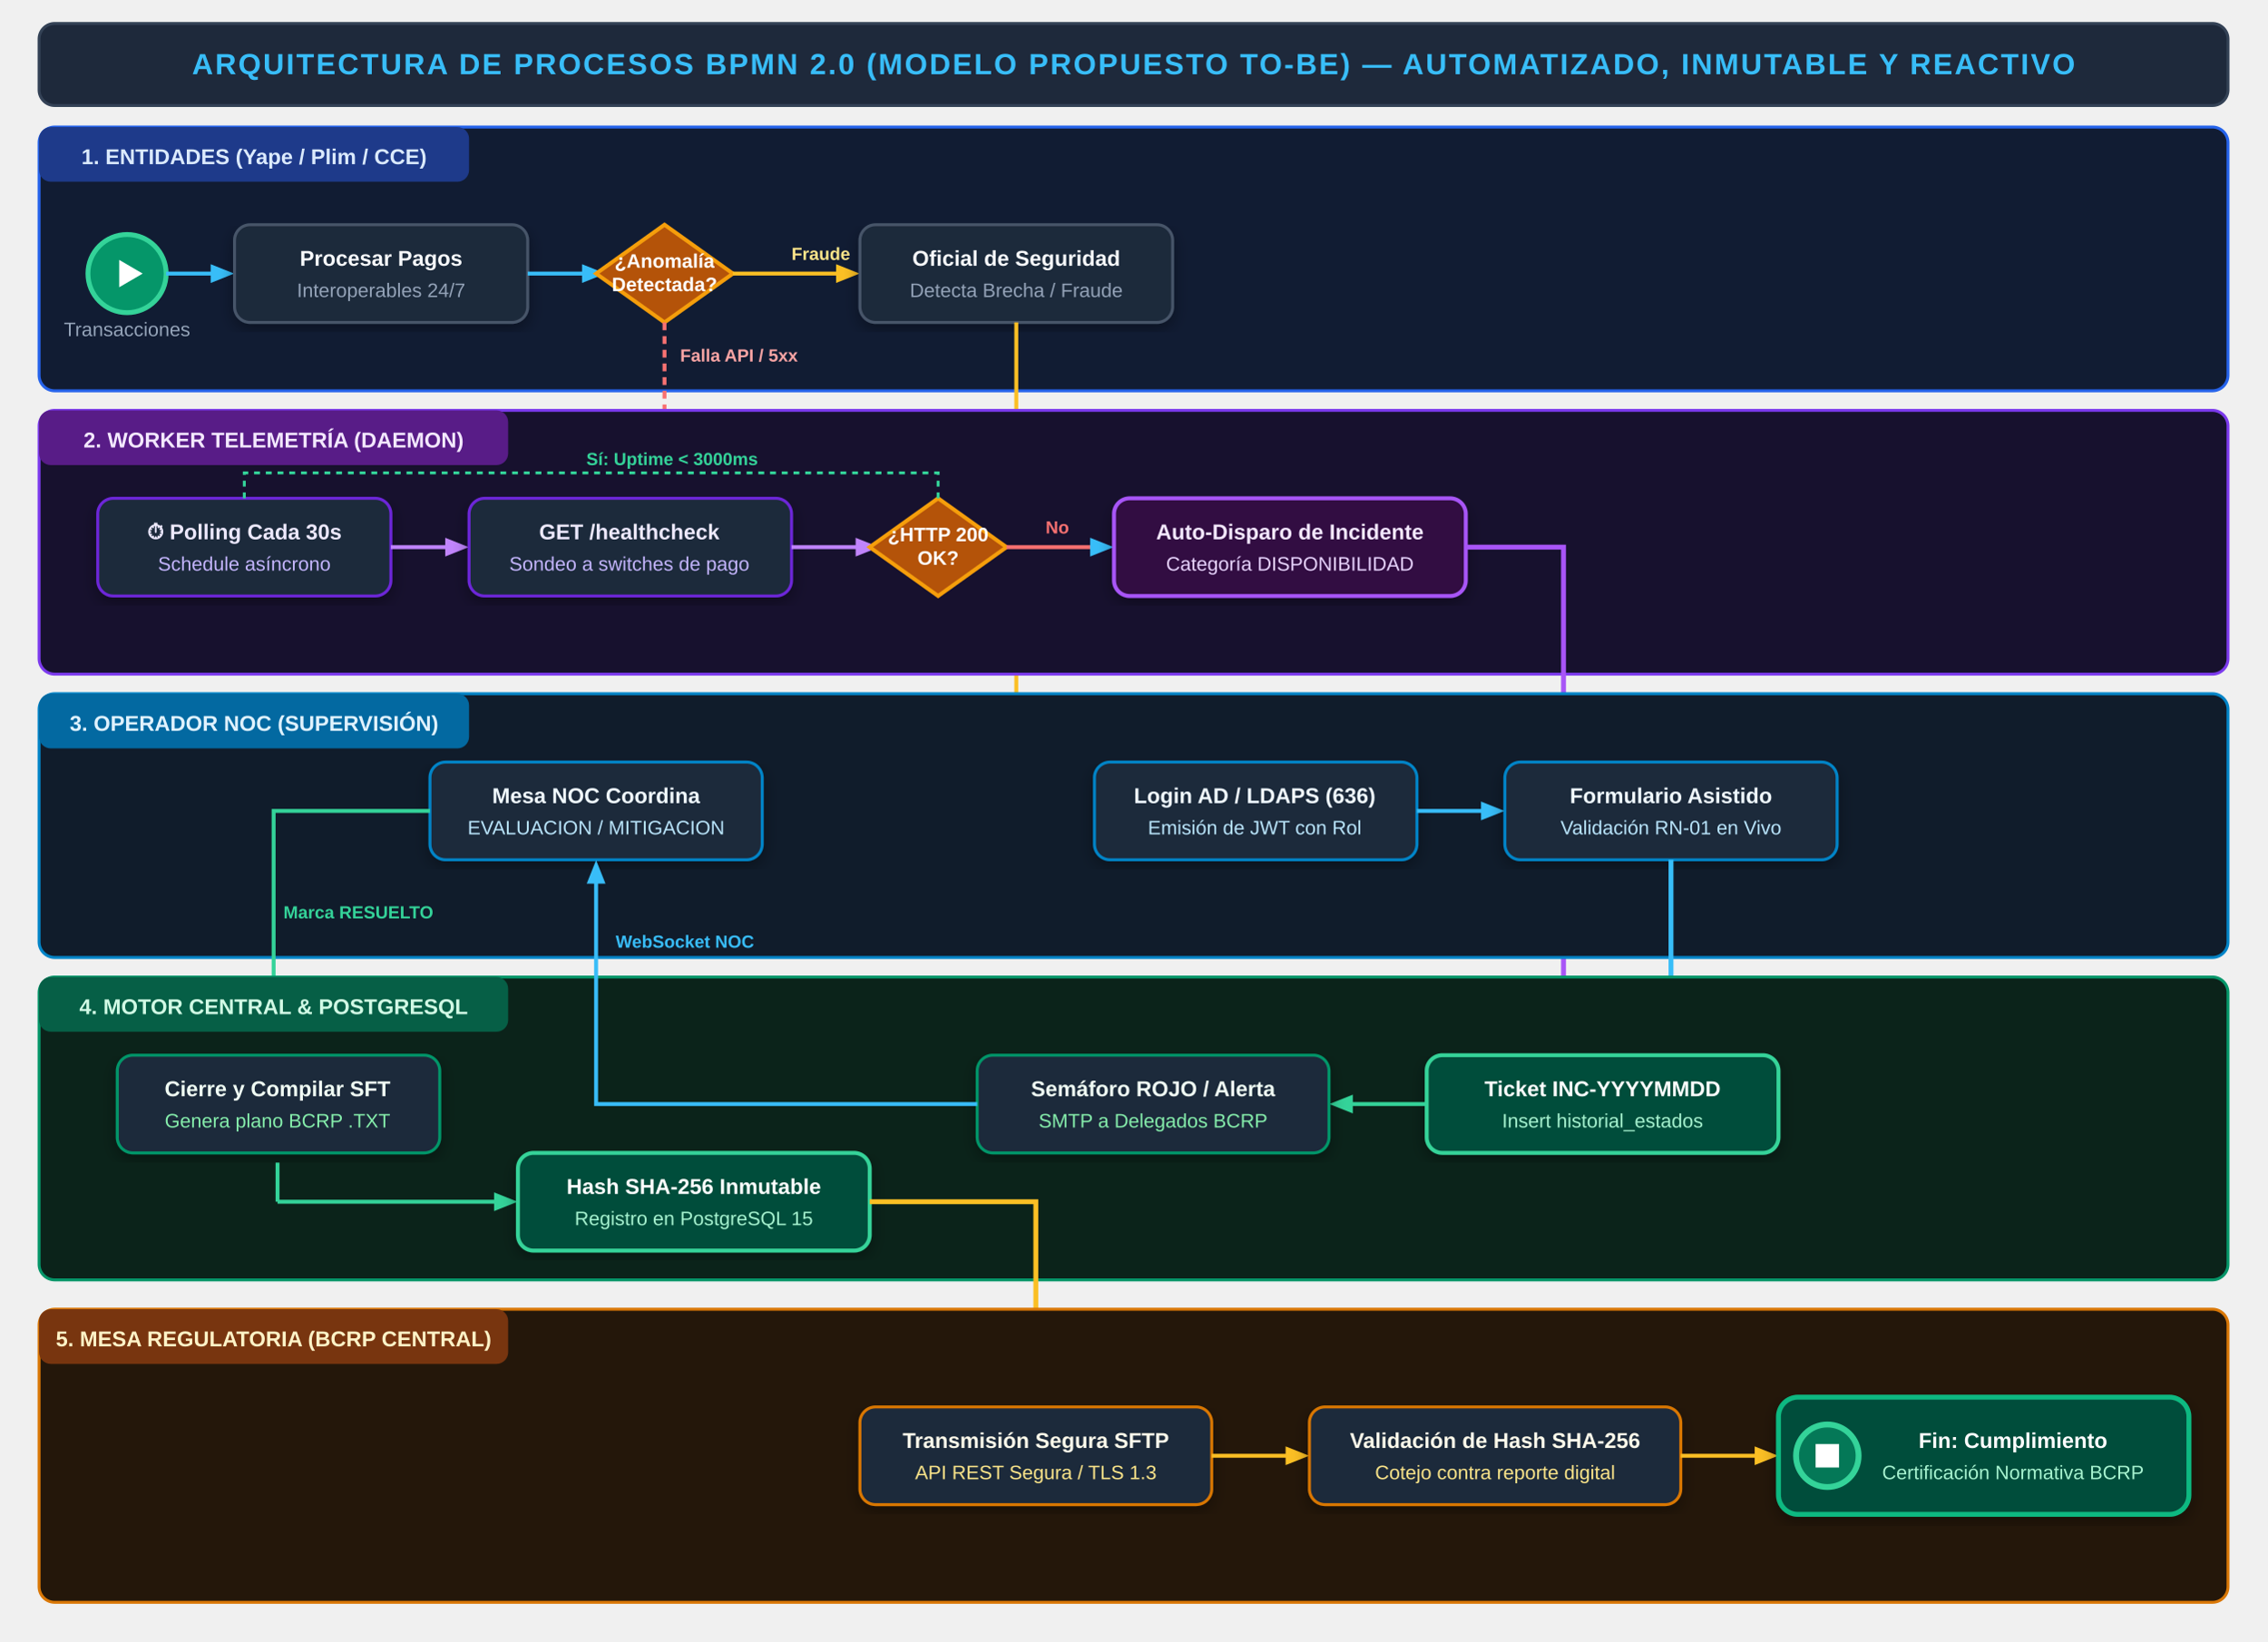
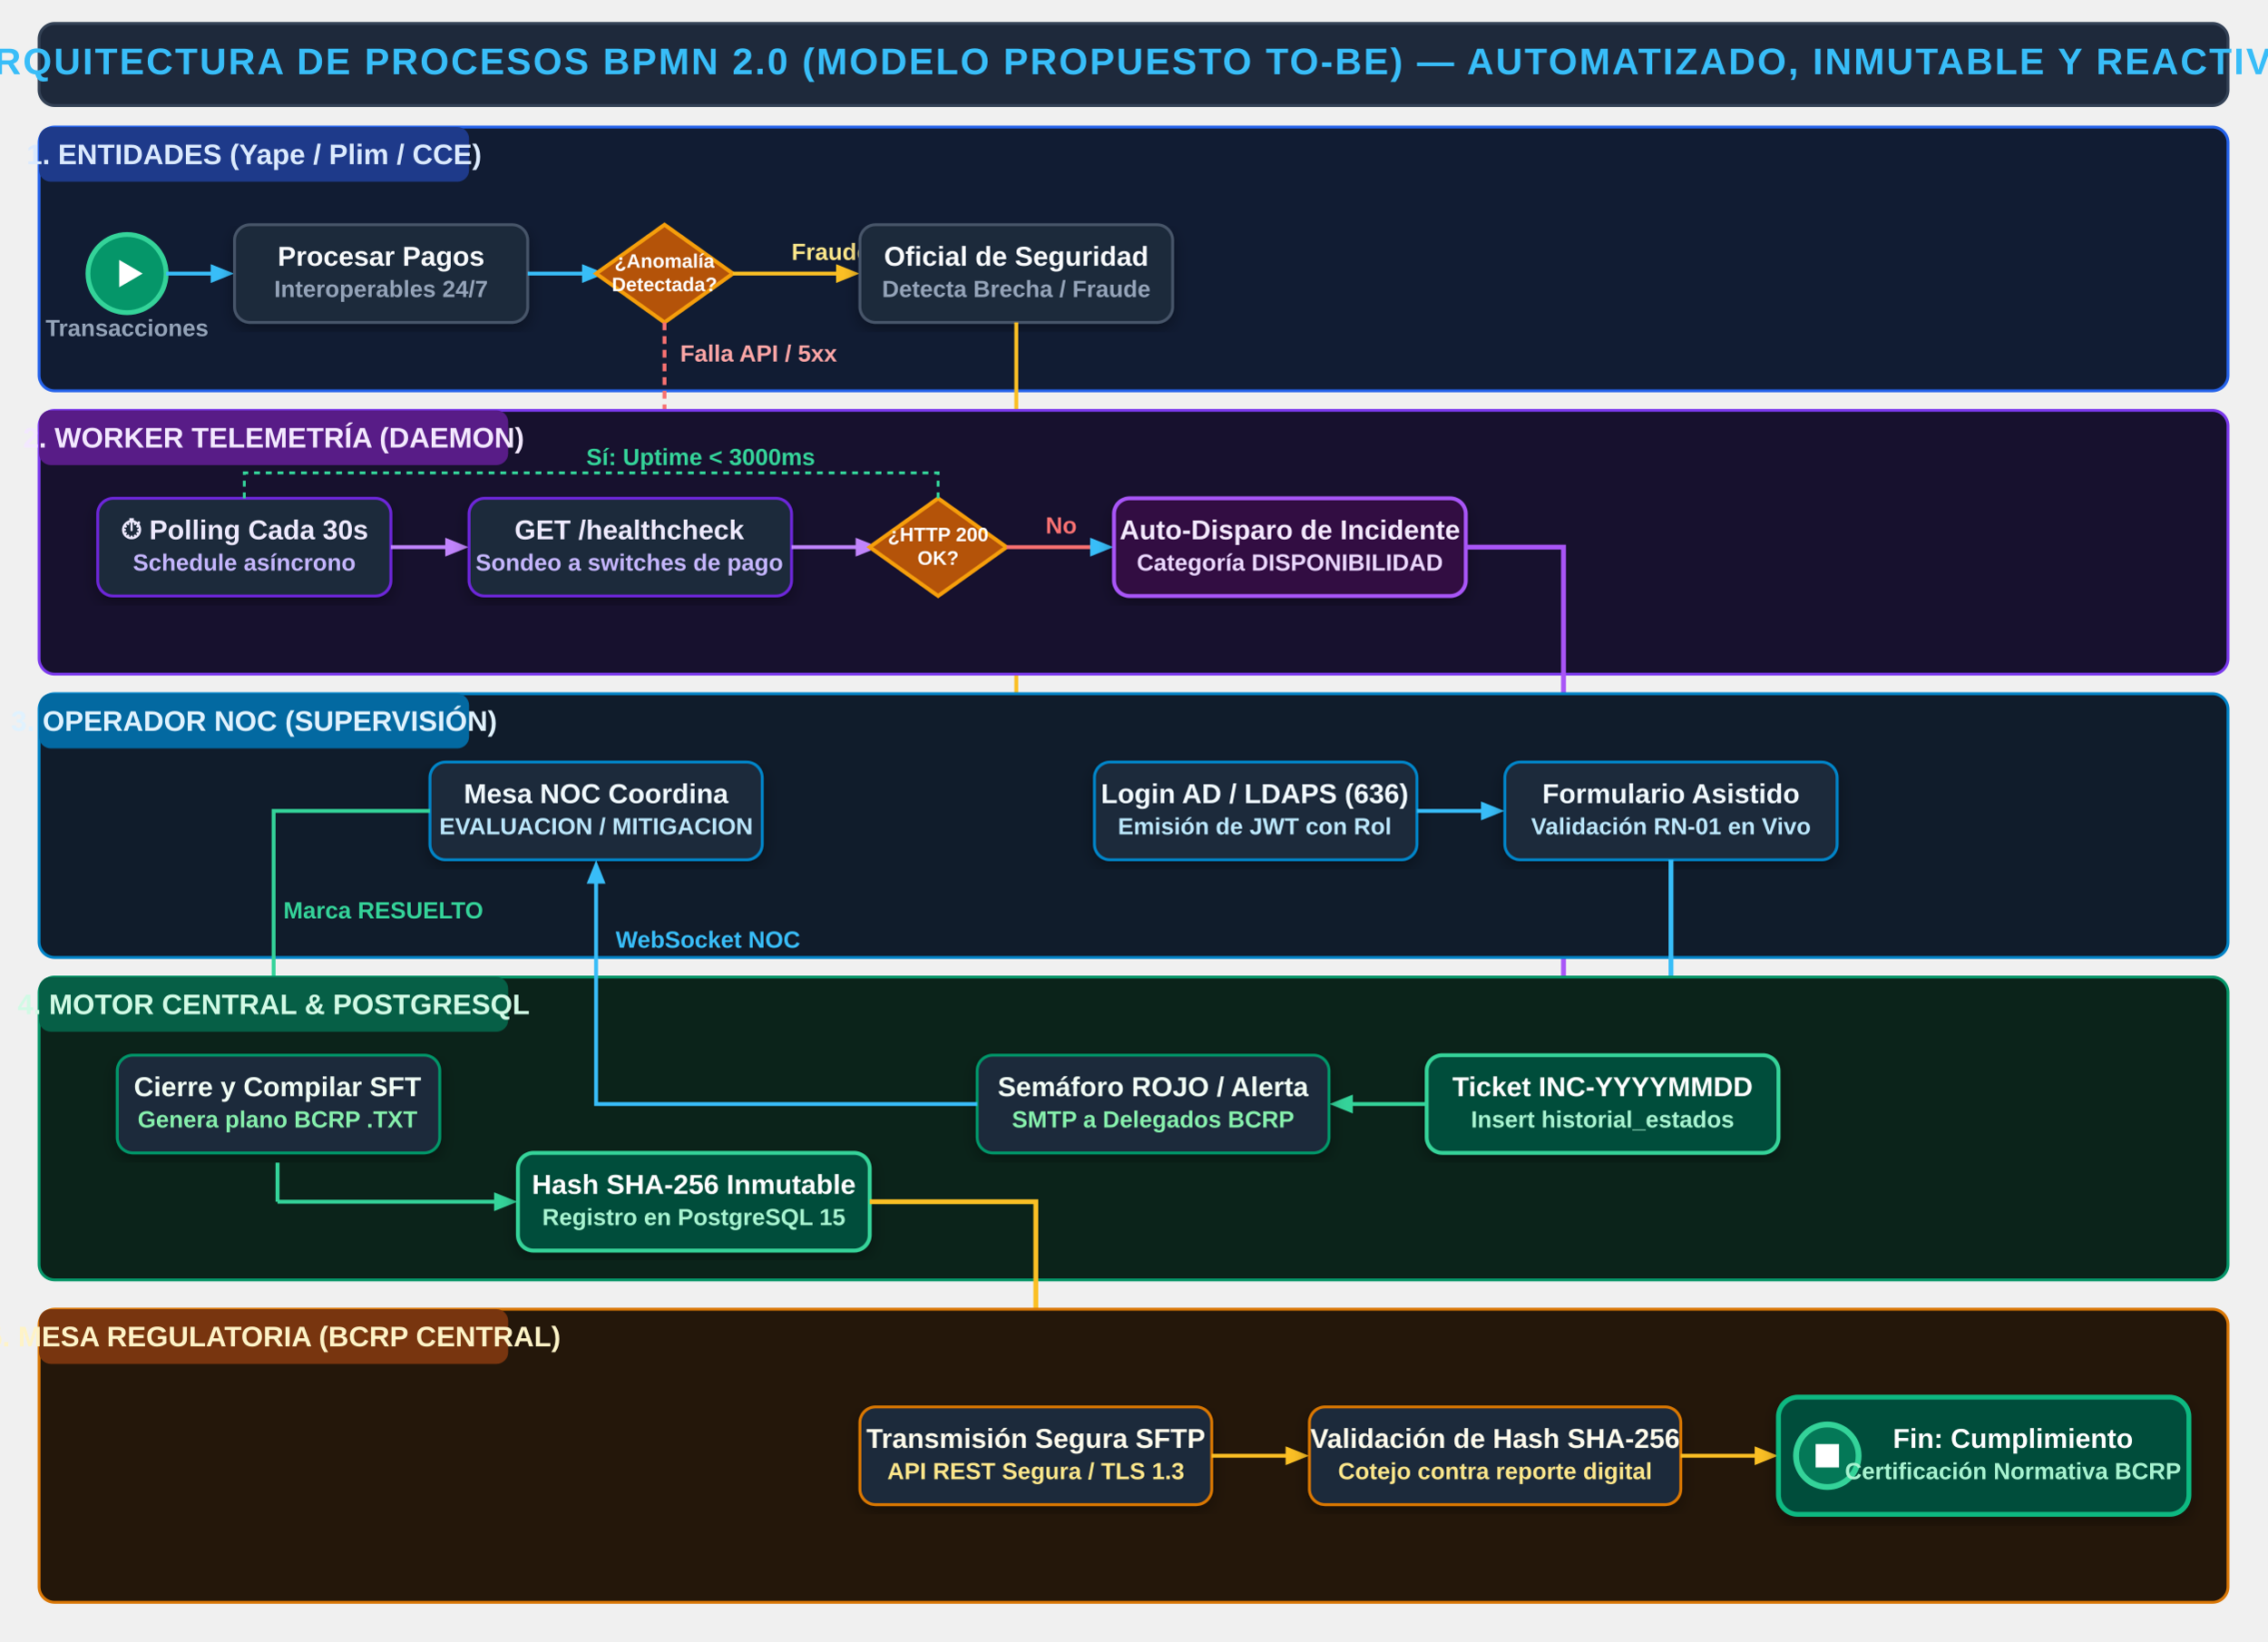
<svg xmlns="http://www.w3.org/2000/svg" viewBox="0 0 1160 840" width="1160" height="840" style="background:#0F172A; font-family:'Segoe UI', Arial, sans-serif;">
  <defs>
    <marker id="arr-blue" viewBox="0 0 10 10" refX="6" refY="5" markerWidth="6" markerHeight="6" orient="auto-start-reverse">
      <path d="M 0 1 L 10 5 L 0 9 z" fill="#38BDF8" />
    </marker>
    <marker id="arr-green" viewBox="0 0 10 10" refX="6" refY="5" markerWidth="6" markerHeight="6" orient="auto-start-reverse">
      <path d="M 0 1 L 10 5 L 0 9 z" fill="#34D399" />
    </marker>
    <marker id="arr-amber" viewBox="0 0 10 10" refX="6" refY="5" markerWidth="6" markerHeight="6" orient="auto-start-reverse">
      <path d="M 0 1 L 10 5 L 0 9 z" fill="#FBBF24" />
    </marker>
    <marker id="arr-purple" viewBox="0 0 10 10" refX="6" refY="5" markerWidth="6" markerHeight="6" orient="auto-start-reverse">
      <path d="M 0 1 L 10 5 L 0 9 z" fill="#C084FC" />
    </marker>
    <filter id="card-shadow" x="-5%" y="-5%" width="110%" height="115%">
      <feDropShadow dx="0" dy="3" stdDeviation="4" flood-color="#000000" flood-opacity="0.35" />
    </filter>
  </defs>
  <rect x="20" y="12" width="1120" height="42" rx="8" fill="#1E293B" stroke="#334155" stroke-width="1.5" />
-   <text x="580" y="38" fill="#38BDF8" font-size="15" font-weight="bold" text-anchor="middle" letter-spacing="1">
+   <text x="580" y="38" fill="#38BDF8" font-size="19" font-weight="bold" text-anchor="middle" letter-spacing="1">
    ARQUITECTURA DE PROCESOS BPMN 2.0 (MODELO PROPUESTO TO-BE) — AUTOMATIZADO, INMUTABLE Y REACTIVO
  </text>
  <g id="lane1">
    <rect x="20" y="65" width="1120" height="135" rx="8" fill="#111C33" stroke="#2563EB" stroke-width="1.5" />
    <rect x="20" y="65" width="220" height="28" rx="6" fill="#1E3A8A" />
-     <text x="130" y="84" fill="#DBEAFE" font-size="11" font-weight="bold" text-anchor="middle">1. ENTIDADES (Yape / Plim / CCE)</text>
+     <text x="130" y="84" fill="#DBEAFE" font-size="14.5" font-weight="bold" text-anchor="middle">1. ENTIDADES (Yape / Plim / CCE)</text>
    <circle cx="65" cy="140" r="20" fill="#059669" stroke="#34D399" stroke-width="2.5" />
    <polygon points="61,133 73,140 61,147" fill="#FFFFFF" />
-     <text x="65" y="172" fill="#94A3B8" font-size="10" text-anchor="middle">Transacciones</text>
+     <text x="65" y="172" fill="#94A3B8" font-size="12" font-weight="bold" text-anchor="middle">Transacciones</text>
    <line x1="85" y1="140" x2="115" y2="140" stroke="#38BDF8" stroke-width="2" marker-end="url(#arr-blue)" />
    <rect x="120" y="115" width="150" height="50" rx="8" fill="#1E293B" stroke="#475569" stroke-width="1.5" filter="url(#card-shadow)" />
-     <text x="195" y="136" fill="#F8FAFC" font-size="11" font-weight="bold" text-anchor="middle">Procesar Pagos</text>
-     <text x="195" y="152" fill="#94A3B8" font-size="10" text-anchor="middle">Interoperables 24/7</text>
+     <text x="195" y="136" fill="#F8FAFC" font-size="14" font-weight="bold" text-anchor="middle">Procesar Pagos</text>
+     <text x="195" y="152" fill="#94A3B8" font-size="12" font-weight="bold" text-anchor="middle">Interoperables 24/7</text>
    <line x1="270" y1="140" x2="305" y2="140" stroke="#38BDF8" stroke-width="2" marker-end="url(#arr-blue)" />
    <polygon points="340,115 375,140 340,165 305,140" fill="#B45309" stroke="#F59E0B" stroke-width="2" />
    <text x="340" y="137" fill="#FFFFFF" font-size="10" font-weight="bold" text-anchor="middle">¿Anomalía</text>
    <text x="340" y="149" fill="#FFFFFF" font-size="10" font-weight="bold" text-anchor="middle">Detectada?</text>
    <path d="M 340 165 L 340 225" fill="none" stroke="#F87171" stroke-width="2" stroke-dasharray="4,3" marker-end="url(#arr-blue)" />
-     <text x="348" y="185" fill="#FCA5A5" font-size="9" font-weight="bold">Falla API / 5xx</text>
+     <text x="348" y="185" fill="#FCA5A5" font-size="12" font-weight="bold">Falla API / 5xx</text>
    <line x1="375" y1="140" x2="435" y2="140" stroke="#FBBF24" stroke-width="2" marker-end="url(#arr-amber)" />
-     <text x="405" y="133" fill="#FDE68A" font-size="9" font-weight="bold">Fraude</text>
+     <text x="405" y="133" fill="#FDE68A" font-size="12" font-weight="bold">Fraude</text>
    <rect x="440" y="115" width="160" height="50" rx="8" fill="#1E293B" stroke="#475569" stroke-width="1.5" filter="url(#card-shadow)" />
-     <text x="520" y="136" fill="#F8FAFC" font-size="11" font-weight="bold" text-anchor="middle">Oficial de Seguridad</text>
-     <text x="520" y="152" fill="#94A3B8" font-size="10" text-anchor="middle">Detecta Brecha / Fraude</text>
+     <text x="520" y="136" fill="#F8FAFC" font-size="14" font-weight="bold" text-anchor="middle">Oficial de Seguridad</text>
+     <text x="520" y="152" fill="#94A3B8" font-size="12" font-weight="bold" text-anchor="middle">Detecta Brecha / Fraude</text>
    <path d="M 520 165 L 520 380 L 555 380" fill="none" stroke="#FBBF24" stroke-width="2" marker-end="url(#arr-amber)" />
  </g>
  <g id="lane2">
    <rect x="20" y="210" width="1120" height="135" rx="8" fill="#17112E" stroke="#7C3AED" stroke-width="1.5" />
    <rect x="20" y="210" width="240" height="28" rx="6" fill="#581C87" />
-     <text x="140" y="229" fill="#F3E8FF" font-size="11" font-weight="bold" text-anchor="middle">2. WORKER TELEMETRÍA (DAEMON)</text>
+     <text x="140" y="229" fill="#F3E8FF" font-size="14.5" font-weight="bold" text-anchor="middle">2. WORKER TELEMETRÍA (DAEMON)</text>
    <rect x="50" y="255" width="150" height="50" rx="8" fill="#1E293B" stroke="#6D28D9" stroke-width="1.5" filter="url(#card-shadow)" />
-     <text x="125" y="276" fill="#EDE9FE" font-size="11" font-weight="bold" text-anchor="middle">⏱️ Polling Cada 30s</text>
-     <text x="125" y="292" fill="#C4B5FD" font-size="10" text-anchor="middle">Schedule asíncrono</text>
+     <text x="125" y="276" fill="#EDE9FE" font-size="14" font-weight="bold" text-anchor="middle">⏱️ Polling Cada 30s</text>
+     <text x="125" y="292" fill="#C4B5FD" font-size="12" font-weight="bold" text-anchor="middle">Schedule asíncrono</text>
    <line x1="200" y1="280" x2="235" y2="280" stroke="#C084FC" stroke-width="2" marker-end="url(#arr-purple)" />
    <rect x="240" y="255" width="165" height="50" rx="8" fill="#1E293B" stroke="#6D28D9" stroke-width="1.5" filter="url(#card-shadow)" />
-     <text x="322" y="276" fill="#EDE9FE" font-size="11" font-weight="bold" text-anchor="middle">GET /healthcheck</text>
-     <text x="322" y="292" fill="#C4B5FD" font-size="10" text-anchor="middle">Sondeo a switches de pago</text>
+     <text x="322" y="276" fill="#EDE9FE" font-size="14" font-weight="bold" text-anchor="middle">GET /healthcheck</text>
+     <text x="322" y="292" fill="#C4B5FD" font-size="12" font-weight="bold" text-anchor="middle">Sondeo a switches de pago</text>
    <line x1="405" y1="280" x2="445" y2="280" stroke="#C084FC" stroke-width="2" marker-end="url(#arr-purple)" />
    <polygon points="480,255 515,280 480,305 445,280" fill="#B45309" stroke="#F59E0B" stroke-width="2" />
    <text x="480" y="277" fill="#FFFFFF" font-size="10" font-weight="bold" text-anchor="middle">¿HTTP 200</text>
    <text x="480" y="289" fill="#FFFFFF" font-size="10" font-weight="bold" text-anchor="middle">OK?</text>
    <path d="M 480 255 L 480 242 L 125 242 L 125 255" fill="none" stroke="#34D399" stroke-width="1.5" stroke-dasharray="3,3" />
-     <text x="300" y="238" fill="#34D399" font-size="9" font-weight="bold">Sí: Uptime &lt; 3000ms</text>
+     <text x="300" y="238" fill="#34D399" font-size="12" font-weight="bold">Sí: Uptime &lt; 3000ms</text>
    <line x1="515" y1="280" x2="565" y2="280" stroke="#F87171" stroke-width="2" marker-end="url(#arr-blue)" />
-     <text x="535" y="273" fill="#F87171" font-size="9" font-weight="bold">No</text>
+     <text x="535" y="273" fill="#F87171" font-size="12" font-weight="bold">No</text>
    <rect x="570" y="255" width="180" height="50" rx="8" fill="#311042" stroke="#A855F7" stroke-width="2" filter="url(#card-shadow)" />
-     <text x="660" y="276" fill="#F3E8FF" font-size="11" font-weight="bold" text-anchor="middle">Auto-Disparo de Incidente</text>
-     <text x="660" y="292" fill="#E9D5FF" font-size="10" text-anchor="middle">Categoría DISPONIBILIDAD</text>
+     <text x="660" y="276" fill="#F3E8FF" font-size="14" font-weight="bold" text-anchor="middle">Auto-Disparo de Incidente</text>
+     <text x="660" y="292" fill="#E9D5FF" font-size="12" font-weight="bold" text-anchor="middle">Categoría DISPONIBILIDAD</text>
    <path d="M 750 280 L 800 280 L 800 525" fill="none" stroke="#A855F7" stroke-width="2.5" marker-end="url(#arr-purple)" />
  </g>
  <g id="lane3">
    <rect x="20" y="355" width="1120" height="135" rx="8" fill="#101C2B" stroke="#0284C7" stroke-width="1.5" />
    <rect x="20" y="355" width="220" height="28" rx="6" fill="#0369A1" />
-     <text x="130" y="374" fill="#E0F2FE" font-size="11" font-weight="bold" text-anchor="middle">3. OPERADOR NOC (SUPERVISIÓN)</text>
+     <text x="130" y="374" fill="#E0F2FE" font-size="14.5" font-weight="bold" text-anchor="middle">3. OPERADOR NOC (SUPERVISIÓN)</text>
    <rect x="560" y="390" width="165" height="50" rx="8" fill="#1E293B" stroke="#0284C7" stroke-width="1.5" filter="url(#card-shadow)" />
-     <text x="642" y="411" fill="#F0F9FF" font-size="11" font-weight="bold" text-anchor="middle">Login AD / LDAPS (636)</text>
-     <text x="642" y="427" fill="#BAE6FD" font-size="10" text-anchor="middle">Emisión de JWT con Rol</text>
+     <text x="642" y="411" fill="#F0F9FF" font-size="14" font-weight="bold" text-anchor="middle">Login AD / LDAPS (636)</text>
+     <text x="642" y="427" fill="#BAE6FD" font-size="12" font-weight="bold" text-anchor="middle">Emisión de JWT con Rol</text>
    <line x1="725" y1="415" x2="765" y2="415" stroke="#38BDF8" stroke-width="2" marker-end="url(#arr-blue)" />
    <rect x="770" y="390" width="170" height="50" rx="8" fill="#1E293B" stroke="#0284C7" stroke-width="1.5" filter="url(#card-shadow)" />
-     <text x="855" y="411" fill="#F0F9FF" font-size="11" font-weight="bold" text-anchor="middle">Formulario Asistido</text>
-     <text x="855" y="427" fill="#BAE6FD" font-size="10" text-anchor="middle">Validación RN-01 en Vivo</text>
+     <text x="855" y="411" fill="#F0F9FF" font-size="14" font-weight="bold" text-anchor="middle">Formulario Asistido</text>
+     <text x="855" y="427" fill="#BAE6FD" font-size="12" font-weight="bold" text-anchor="middle">Validación RN-01 en Vivo</text>
    <path d="M 855 440 L 855 525" fill="none" stroke="#38BDF8" stroke-width="2.5" marker-end="url(#arr-blue)" />
    <rect x="220" y="390" width="170" height="50" rx="8" fill="#1E293B" stroke="#0284C7" stroke-width="1.5" filter="url(#card-shadow)" />
-     <text x="305" y="411" fill="#F0F9FF" font-size="11" font-weight="bold" text-anchor="middle">Mesa NOC Coordina</text>
-     <text x="305" y="427" fill="#BAE6FD" font-size="10" text-anchor="middle">EVALUACION / MITIGACION</text>
+     <text x="305" y="411" fill="#F0F9FF" font-size="14" font-weight="bold" text-anchor="middle">Mesa NOC Coordina</text>
+     <text x="305" y="427" fill="#BAE6FD" font-size="12" font-weight="bold" text-anchor="middle">EVALUACION / MITIGACION</text>
    <path d="M 220 415 L 140 415 L 140 525" fill="none" stroke="#34D399" stroke-width="2" marker-end="url(#arr-green)" />
-     <text x="145" y="470" fill="#34D399" font-size="9" font-weight="bold">Marca RESUELTO</text>
+     <text x="145" y="470" fill="#34D399" font-size="12" font-weight="bold">Marca RESUELTO</text>
  </g>
  <g id="lane4">
    <rect x="20" y="500" width="1120" height="155" rx="8" fill="#0B231A" stroke="#059669" stroke-width="1.5" />
    <rect x="20" y="500" width="240" height="28" rx="6" fill="#065F46" />
-     <text x="140" y="519" fill="#D1FAE5" font-size="11" font-weight="bold" text-anchor="middle">4. MOTOR CENTRAL &amp; POSTGRESQL</text>
+     <text x="140" y="519" fill="#D1FAE5" font-size="14.5" font-weight="bold" text-anchor="middle">4. MOTOR CENTRAL &amp; POSTGRESQL</text>
    <rect x="730" y="540" width="180" height="50" rx="8" fill="#064E3B" stroke="#34D399" stroke-width="2" filter="url(#card-shadow)" />
-     <text x="820" y="561" fill="#FFFFFF" font-size="11" font-weight="bold" text-anchor="middle">Ticket INC-YYYYMMDD</text>
-     <text x="820" y="577" fill="#A7F3D0" font-size="10" text-anchor="middle">Insert historial_estados</text>
+     <text x="820" y="561" fill="#FFFFFF" font-size="14" font-weight="bold" text-anchor="middle">Ticket INC-YYYYMMDD</text>
+     <text x="820" y="577" fill="#A7F3D0" font-size="12" font-weight="bold" text-anchor="middle">Insert historial_estados</text>
    <line x1="730" y1="565" x2="685" y2="565" stroke="#34D399" stroke-width="2" marker-end="url(#arr-green)" />
    <rect x="500" y="540" width="180" height="50" rx="8" fill="#1E293B" stroke="#059669" stroke-width="1.5" filter="url(#card-shadow)" />
-     <text x="590" y="561" fill="#F0FDF4" font-size="11" font-weight="bold" text-anchor="middle">Semáforo ROJO / Alerta</text>
-     <text x="590" y="577" fill="#86EFAC" font-size="10" text-anchor="middle">SMTP a Delegados BCRP</text>
+     <text x="590" y="561" fill="#F0FDF4" font-size="14" font-weight="bold" text-anchor="middle">Semáforo ROJO / Alerta</text>
+     <text x="590" y="577" fill="#86EFAC" font-size="12" font-weight="bold" text-anchor="middle">SMTP a Delegados BCRP</text>
    <path d="M 500 565 L 305 565 L 305 445" fill="none" stroke="#38BDF8" stroke-width="2" marker-end="url(#arr-blue)" />
-     <text x="315" y="485" fill="#38BDF8" font-size="9" font-weight="bold">WebSocket NOC</text>
+     <text x="315" y="485" fill="#38BDF8" font-size="12" font-weight="bold">WebSocket NOC</text>
    <rect x="60" y="540" width="165" height="50" rx="8" fill="#1E293B" stroke="#059669" stroke-width="1.5" filter="url(#card-shadow)" />
-     <text x="142" y="561" fill="#F0FDF4" font-size="11" font-weight="bold" text-anchor="middle">Cierre y Compilar SFT</text>
-     <text x="142" y="577" fill="#86EFAC" font-size="10" text-anchor="middle">Genera plano BCRP .TXT</text>
+     <text x="142" y="561" fill="#F0FDF4" font-size="14" font-weight="bold" text-anchor="middle">Cierre y Compilar SFT</text>
+     <text x="142" y="577" fill="#86EFAC" font-size="12" font-weight="bold" text-anchor="middle">Genera plano BCRP .TXT</text>
    <line x1="142" y1="595" x2="142" y2="615" stroke="#34D399" stroke-width="2" />
    <line x1="142" y1="615" x2="260" y2="615" stroke="#34D399" stroke-width="2" marker-end="url(#arr-green)" />
    <rect x="265" y="590" width="180" height="50" rx="8" fill="#064E3B" stroke="#34D399" stroke-width="2" filter="url(#card-shadow)" />
-     <text x="355" y="611" fill="#FFFFFF" font-size="11" font-weight="bold" text-anchor="middle">Hash SHA-256 Inmutable</text>
-     <text x="355" y="627" fill="#A7F3D0" font-size="10" text-anchor="middle">Registro en PostgreSQL 15</text>
+     <text x="355" y="611" fill="#FFFFFF" font-size="14" font-weight="bold" text-anchor="middle">Hash SHA-256 Inmutable</text>
+     <text x="355" y="627" fill="#A7F3D0" font-size="12" font-weight="bold" text-anchor="middle">Registro en PostgreSQL 15</text>
    <path d="M 445 615 L 530 615 L 530 715" fill="none" stroke="#FBBF24" stroke-width="2.5" marker-end="url(#arr-amber)" />
  </g>
  <g id="lane5">
    <rect x="20" y="670" width="1120" height="150" rx="8" fill="#24170A" stroke="#D97706" stroke-width="1.5" />
    <rect x="20" y="670" width="240" height="28" rx="6" fill="#78350F" />
-     <text x="140" y="689" fill="#FEF3C7" font-size="11" font-weight="bold" text-anchor="middle">5. MESA REGULATORIA (BCRP CENTRAL)</text>
+     <text x="140" y="689" fill="#FEF3C7" font-size="14.5" font-weight="bold" text-anchor="middle">5. MESA REGULATORIA (BCRP CENTRAL)</text>
    <rect x="440" y="720" width="180" height="50" rx="8" fill="#1E293B" stroke="#D97706" stroke-width="1.5" filter="url(#card-shadow)" />
-     <text x="530" y="741" fill="#FFFBEB" font-size="11" font-weight="bold" text-anchor="middle">Transmisión Segura SFTP</text>
-     <text x="530" y="757" fill="#FDE68A" font-size="10" text-anchor="middle">API REST Segura / TLS 1.3</text>
+     <text x="530" y="741" fill="#FFFBEB" font-size="14" font-weight="bold" text-anchor="middle">Transmisión Segura SFTP</text>
+     <text x="530" y="757" fill="#FDE68A" font-size="12" font-weight="bold" text-anchor="middle">API REST Segura / TLS 1.3</text>
    <line x1="620" y1="745" x2="665" y2="745" stroke="#FBBF24" stroke-width="2" marker-end="url(#arr-amber)" />
    <rect x="670" y="720" width="190" height="50" rx="8" fill="#1E293B" stroke="#D97706" stroke-width="1.5" filter="url(#card-shadow)" />
-     <text x="765" y="741" fill="#FFFBEB" font-size="11" font-weight="bold" text-anchor="middle">Validación de Hash SHA-256</text>
-     <text x="765" y="757" fill="#FDE68A" font-size="10" text-anchor="middle">Cotejo contra reporte digital</text>
+     <text x="765" y="741" fill="#FFFBEB" font-size="14" font-weight="bold" text-anchor="middle">Validación de Hash SHA-256</text>
+     <text x="765" y="757" fill="#FDE68A" font-size="12" font-weight="bold" text-anchor="middle">Cotejo contra reporte digital</text>
    <line x1="860" y1="745" x2="905" y2="745" stroke="#FBBF24" stroke-width="2" marker-end="url(#arr-amber)" />
    <rect x="910" y="715" width="210" height="60" rx="10" fill="#064E3B" stroke="#10B981" stroke-width="2.5" filter="url(#card-shadow)" />
    <circle cx="935" cy="745" r="16" fill="#047857" stroke="#34D399" stroke-width="3" />
    <rect x="929" y="739" width="12" height="12" fill="#FFFFFF" />
-     <text x="1030" y="741" fill="#FFFFFF" font-size="11" font-weight="bold" text-anchor="middle">Fin: Cumplimiento</text>
-     <text x="1030" y="757" fill="#A7F3D0" font-size="10" text-anchor="middle">Certificación Normativa BCRP</text>
+     <text x="1030" y="741" fill="#FFFFFF" font-size="14" font-weight="bold" text-anchor="middle">Fin: Cumplimiento</text>
+     <text x="1030" y="757" fill="#A7F3D0" font-size="12" font-weight="bold" text-anchor="middle">Certificación Normativa BCRP</text>
  </g>
</svg>
